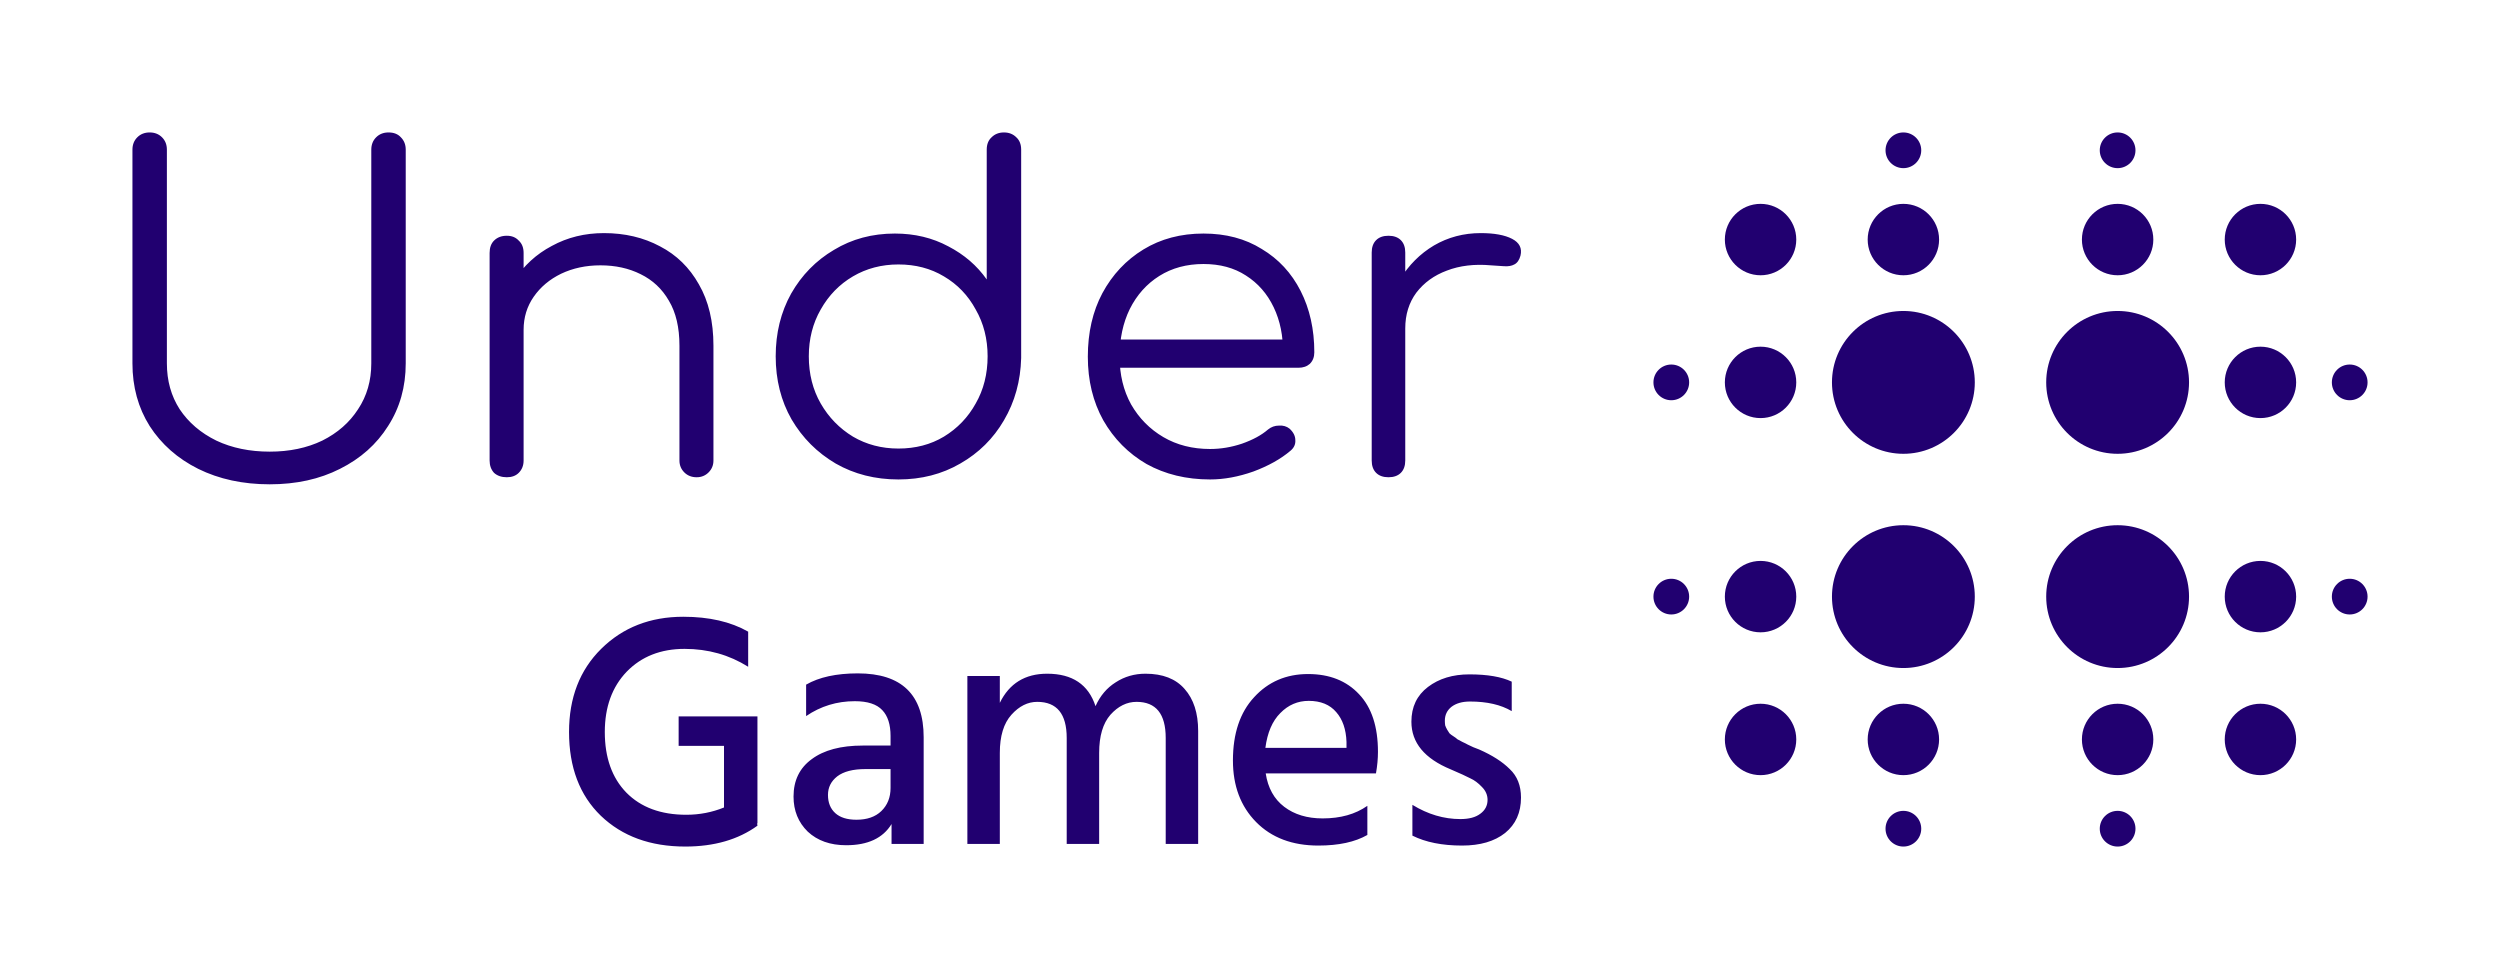
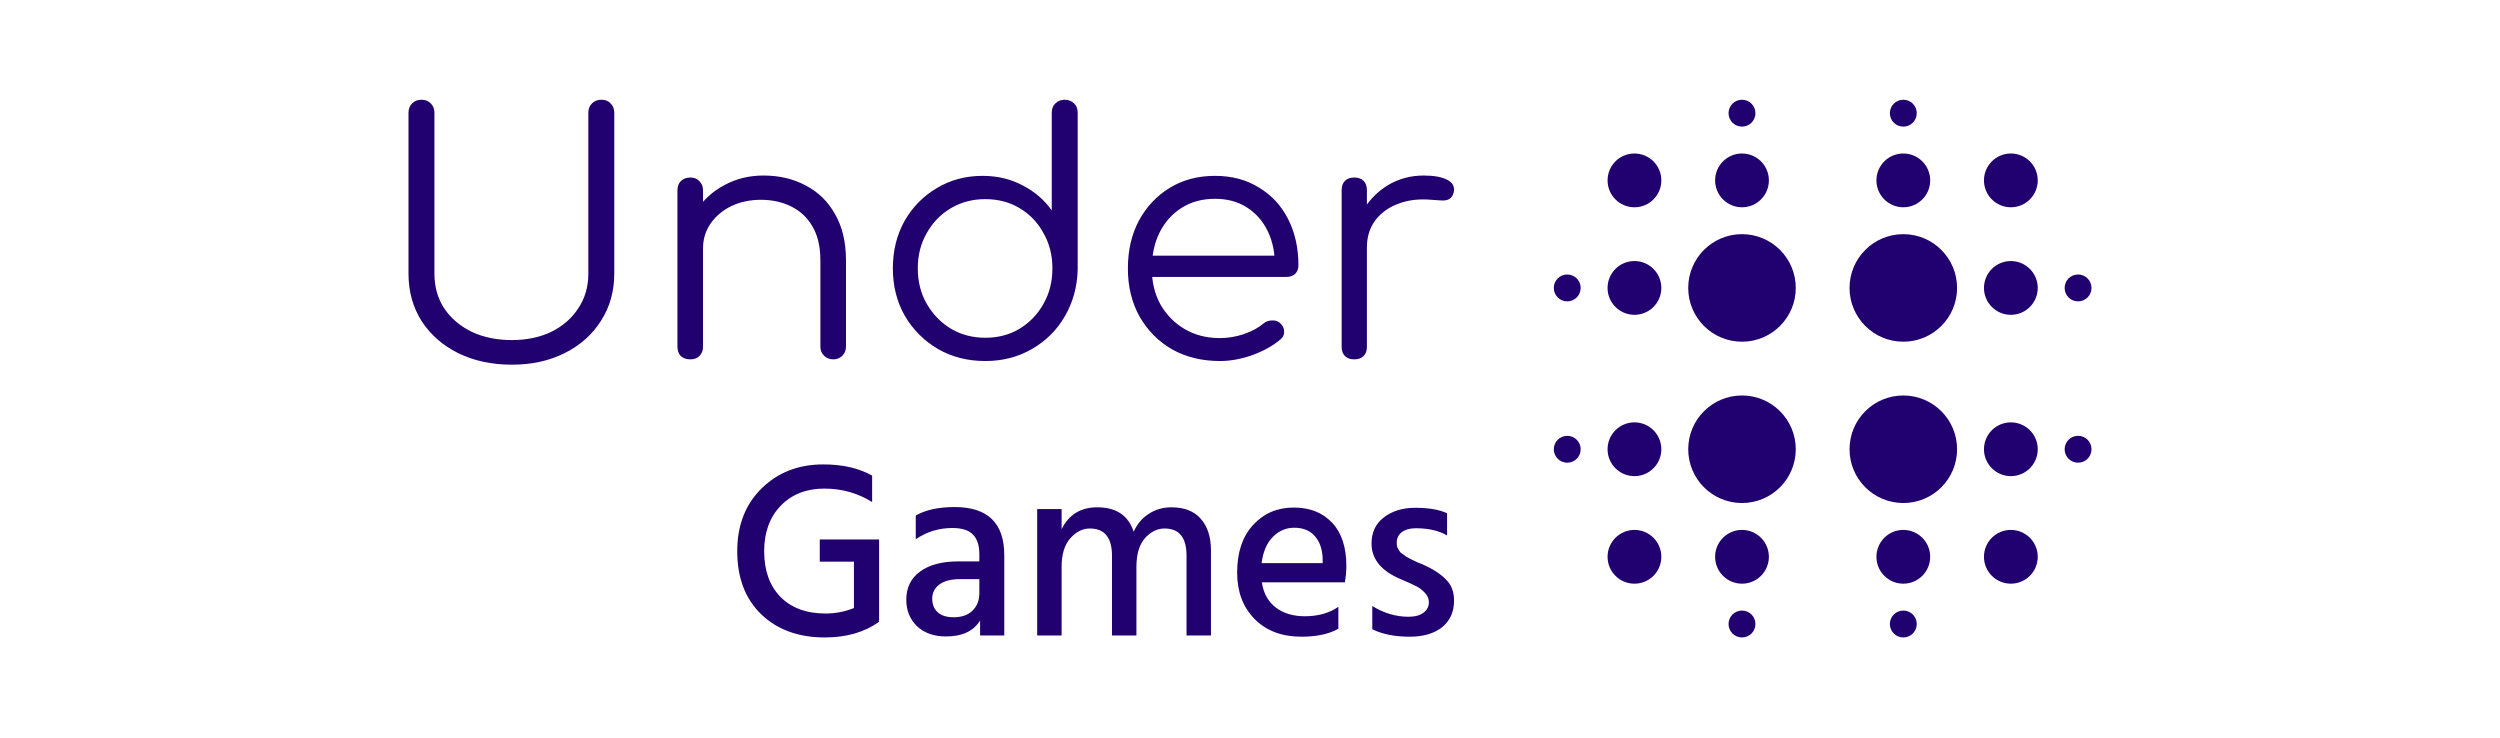
- <svg xmlns="http://www.w3.org/2000/svg" version="1.1" viewBox="-204.8 -1106.944 5798.566 2270.72">
+ <svg xmlns="http://www.w3.org/2000/svg" version="1.1" width="156" height="46" viewBox="-204.8 -1106.944 5798.566 2270.72">
  <defs />
  <g>
    <g transform="matrix(3.2605,0,0,3.2605,3623.725,-806.265)">
      <g>
        <circle cx="332.2" cy="179.8" r="50.8" fill="#210070" style="" />
        <circle cx="433.8" cy="179.8" r="25.4" fill="#210070" style="" />
        <circle cx="497.3" cy="179.8" r="12.7" fill="#210070" style="" />
        <circle cx="332.2" cy="332.2" r="50.8" fill="#210070" style="" />
        <circle cx="433.8" cy="332.2" r="25.4" fill="#210070" style="" />
        <circle cx="497.3" cy="332.2" r="12.7" fill="#210070" style="" />
        <circle cx="179.8" cy="332.2" r="50.8" fill="#210070" style="" />
        <circle cx="78.2" cy="332.2" r="25.4" fill="#210070" style="" />
        <circle cx="14.7" cy="332.2" r="12.7" fill="#210070" style="" />
        <circle cx="179.8" cy="179.8" r="50.8" fill="#210070" style="" />
        <circle cx="78.2" cy="179.8" r="25.4" fill="#210070" style="" />
        <circle cx="14.7" cy="179.8" r="12.7" fill="#210070" style="" />
        <circle cx="332.2" cy="433.8" r="25.4" fill="#210070" style="" />
        <circle cx="332.2" cy="497.3" r="12.7" fill="#210070" style="" />
        <circle cx="179.8" cy="433.8" r="25.4" fill="#210070" style="" />
        <circle cx="179.8" cy="497.3" r="12.7" fill="#210070" style="" />
        <circle cx="179.8" cy="78.2" r="25.4" fill="#210070" style="" />
        <circle cx="78.2" cy="78.2" r="25.4" fill="#210070" style="" />
        <circle cx="179.8" cy="14.7" r="12.7" fill="#210070" style="" />
        <circle cx="332.2" cy="78.2" r="25.4" fill="#210070" style="" />
        <circle cx="433.8" cy="78.2" r="25.4" fill="#210070" style="" />
        <circle cx="78.2" cy="433.8" r="25.4" fill="#210070" style="" />
        <circle cx="433.8" cy="433.8" r="25.4" fill="#210070" style="" />
        <circle cx="332.2" cy="14.7" r="12.7" fill="#210070" style="" />
      </g>
      <defs />
    </g>
    <g>
      <g transform="matrix(1.024,0,0,-1.024,0,0)">
        <path d="M411 -16Q320 -16 249 19Q179 54 139 116Q100 178 100 258L100 742Q100 759 111 770Q122 781 139 781Q156 781 167 770Q178 759 178 742L178 258Q178 199 207 154Q237 109 290 83Q343 58 411 58Q478 58 530 83Q582 109 611 154Q641 199 641 258L641 742Q641 759 652 770Q663 781 680 781Q698 781 708 770Q719 759 719 742L719 258Q719 178 679 116Q640 54 570 19Q501 -16 411 -16ZM1378 0Q1361 0 1350 11Q1339 22 1339 38L1339 298Q1339 360 1315 400Q1292 440 1251 460Q1211 480 1160 480Q1111 480 1071 461Q1032 442 1009 409Q986 376 986 334L931 334Q933 397 965 446Q997 496 1050 524Q1103 553 1168 553Q1239 553 1295 523Q1351 494 1383 437Q1416 380 1416 298L1416 38Q1416 22 1405 11Q1394 0 1378 0ZM948 0Q930 0 919 10Q909 21 909 38L909 508Q909 526 919 536Q930 547 948 547Q965 547 975 536Q986 526 986 508L986 38Q986 21 975 10Q965 0 948 0ZM1835 -5Q1756 -5 1693 31Q1630 68 1593 131Q1557 194 1557 274Q1557 353 1592 416Q1628 479 1689 515Q1750 552 1827 552Q1894 552 1948 523Q2002 495 2035 448L2035 742Q2035 760 2046 770Q2057 781 2074 781Q2091 781 2102 770Q2113 760 2113 742L2113 270Q2111 192 2074 129Q2038 67 1975 31Q1913 -5 1835 -5ZM1835 65Q1893 65 1938 92Q1984 120 2010 167Q2037 214 2037 274Q2037 333 2010 380Q1984 428 1938 455Q1893 482 1835 482Q1778 482 1732 455Q1686 428 1659 380Q1632 333 1632 274Q1632 214 1659 167Q1686 120 1732 92Q1778 65 1835 65ZM2541 -5Q2460 -5 2397 30Q2335 66 2299 129Q2264 192 2264 273Q2264 355 2297 417Q2331 480 2390 516Q2449 552 2526 552Q2602 552 2658 517Q2715 483 2746 422Q2777 361 2777 283Q2777 267 2767 257Q2757 248 2741 248L2316 248L2316 312L2749 312L2706 281Q2707 339 2685 385Q2663 431 2622 457Q2582 483 2526 483Q2469 483 2426 456Q2383 429 2359 381Q2336 334 2336 273Q2336 212 2362 165Q2389 118 2435 91Q2481 64 2541 64Q2577 64 2613 76Q2650 89 2672 108Q2683 117 2697 117Q2711 118 2721 110Q2734 98 2734 84Q2735 70 2723 60Q2690 32 2639 13Q2588 -5 2541 -5ZM2983 337L2939 337Q2942 399 2971 448Q3001 497 3048 525Q3096 553 3154 553Q3200 553 3225 540Q3250 527 3244 502Q3240 487 3230 482Q3221 477 3207 478Q3194 479 3177 480Q3121 485 3077 468Q3034 452 3008 418Q2983 384 2983 337ZM2945 0Q2927 0 2917 10Q2907 20 2907 38L2907 509Q2907 527 2917 537Q2927 547 2945 547Q2963 547 2973 537Q2983 527 2983 509L2983 38Q2983 20 2973 10Q2963 0 2945 0Z" fill="#210070" style="" />
      </g>
    </g>
    <g transform="matrix(0.75,0,0,0.75,1079.717,850.432)">
      <g transform="matrix(1.024,0,0,-1.024,0,0)">
        <path d="M377 385L615 385L615 62L614 62L615 55Q528 -8 397 -8Q239 -8 142 85Q46 178 46 338Q46 493 143 589Q241 686 391 686Q508 686 587 641L587 535Q501 589 395 589Q287 589 220 520Q154 451 154 338Q154 222 219 155Q285 88 400 88Q460 88 514 110L514 296L377 296L377 385ZM1017 169L1017 226L941 226Q885 226 856 204Q828 182 828 148Q828 113 850 93Q872 73 914 73Q962 73 989 99Q1017 126 1017 169ZM762 386L762 481Q821 515 918 515Q1117 515 1117 322L1117 0L1020 0L1020 60Q981 -4 883 -4Q811 -4 767 37Q724 79 724 143Q724 216 779 256Q834 297 933 297L1017 297L1017 326Q1017 378 992 404Q967 431 909 431Q828 431 762 386ZM1249 507L1347 507L1347 426Q1390 514 1490 514Q1604 514 1636 416Q1657 463 1697 488Q1737 514 1787 514Q1865 514 1905 468Q1946 422 1946 341L1946 0L1848 0L1848 320Q1848 429 1760 429Q1716 429 1681 390Q1647 351 1647 275L1647 0L1549 0L1549 320Q1549 429 1460 429Q1417 429 1382 390Q1347 351 1347 275L1347 0L1249 0L1249 507ZM2149 290L2394 290L2394 308Q2392 365 2363 398Q2334 432 2280 432Q2230 432 2194 395Q2158 359 2149 290ZM2457 115L2457 27Q2401 -5 2309 -5Q2191 -5 2121 66Q2051 137 2051 252Q2051 374 2115 443Q2179 513 2278 513Q2375 513 2432 452Q2489 392 2489 278Q2489 247 2483 213L2150 213Q2160 147 2206 112Q2252 77 2322 77Q2403 77 2457 115ZM2893 490L2893 401Q2844 430 2767 430Q2732 430 2711 414Q2691 398 2691 372Q2691 365 2692 358Q2694 352 2698 345Q2702 339 2705 334Q2709 330 2717 325Q2725 320 2729 316Q2734 313 2744 308Q2755 303 2760 300Q2765 298 2777 292Q2790 287 2795 285Q2854 259 2887 226Q2921 194 2921 140Q2921 72 2873 33Q2825 -5 2743 -5Q2653 -5 2593 25L2593 118Q2663 75 2738 75Q2777 75 2798 91Q2820 107 2820 133Q2820 155 2803 172Q2786 190 2768 198Q2751 207 2709 225Q2590 274 2590 369Q2590 436 2640 474Q2690 512 2765 512Q2847 512 2893 490Z" fill="#210070" style="" />
      </g>
    </g>
  </g>
</svg>
